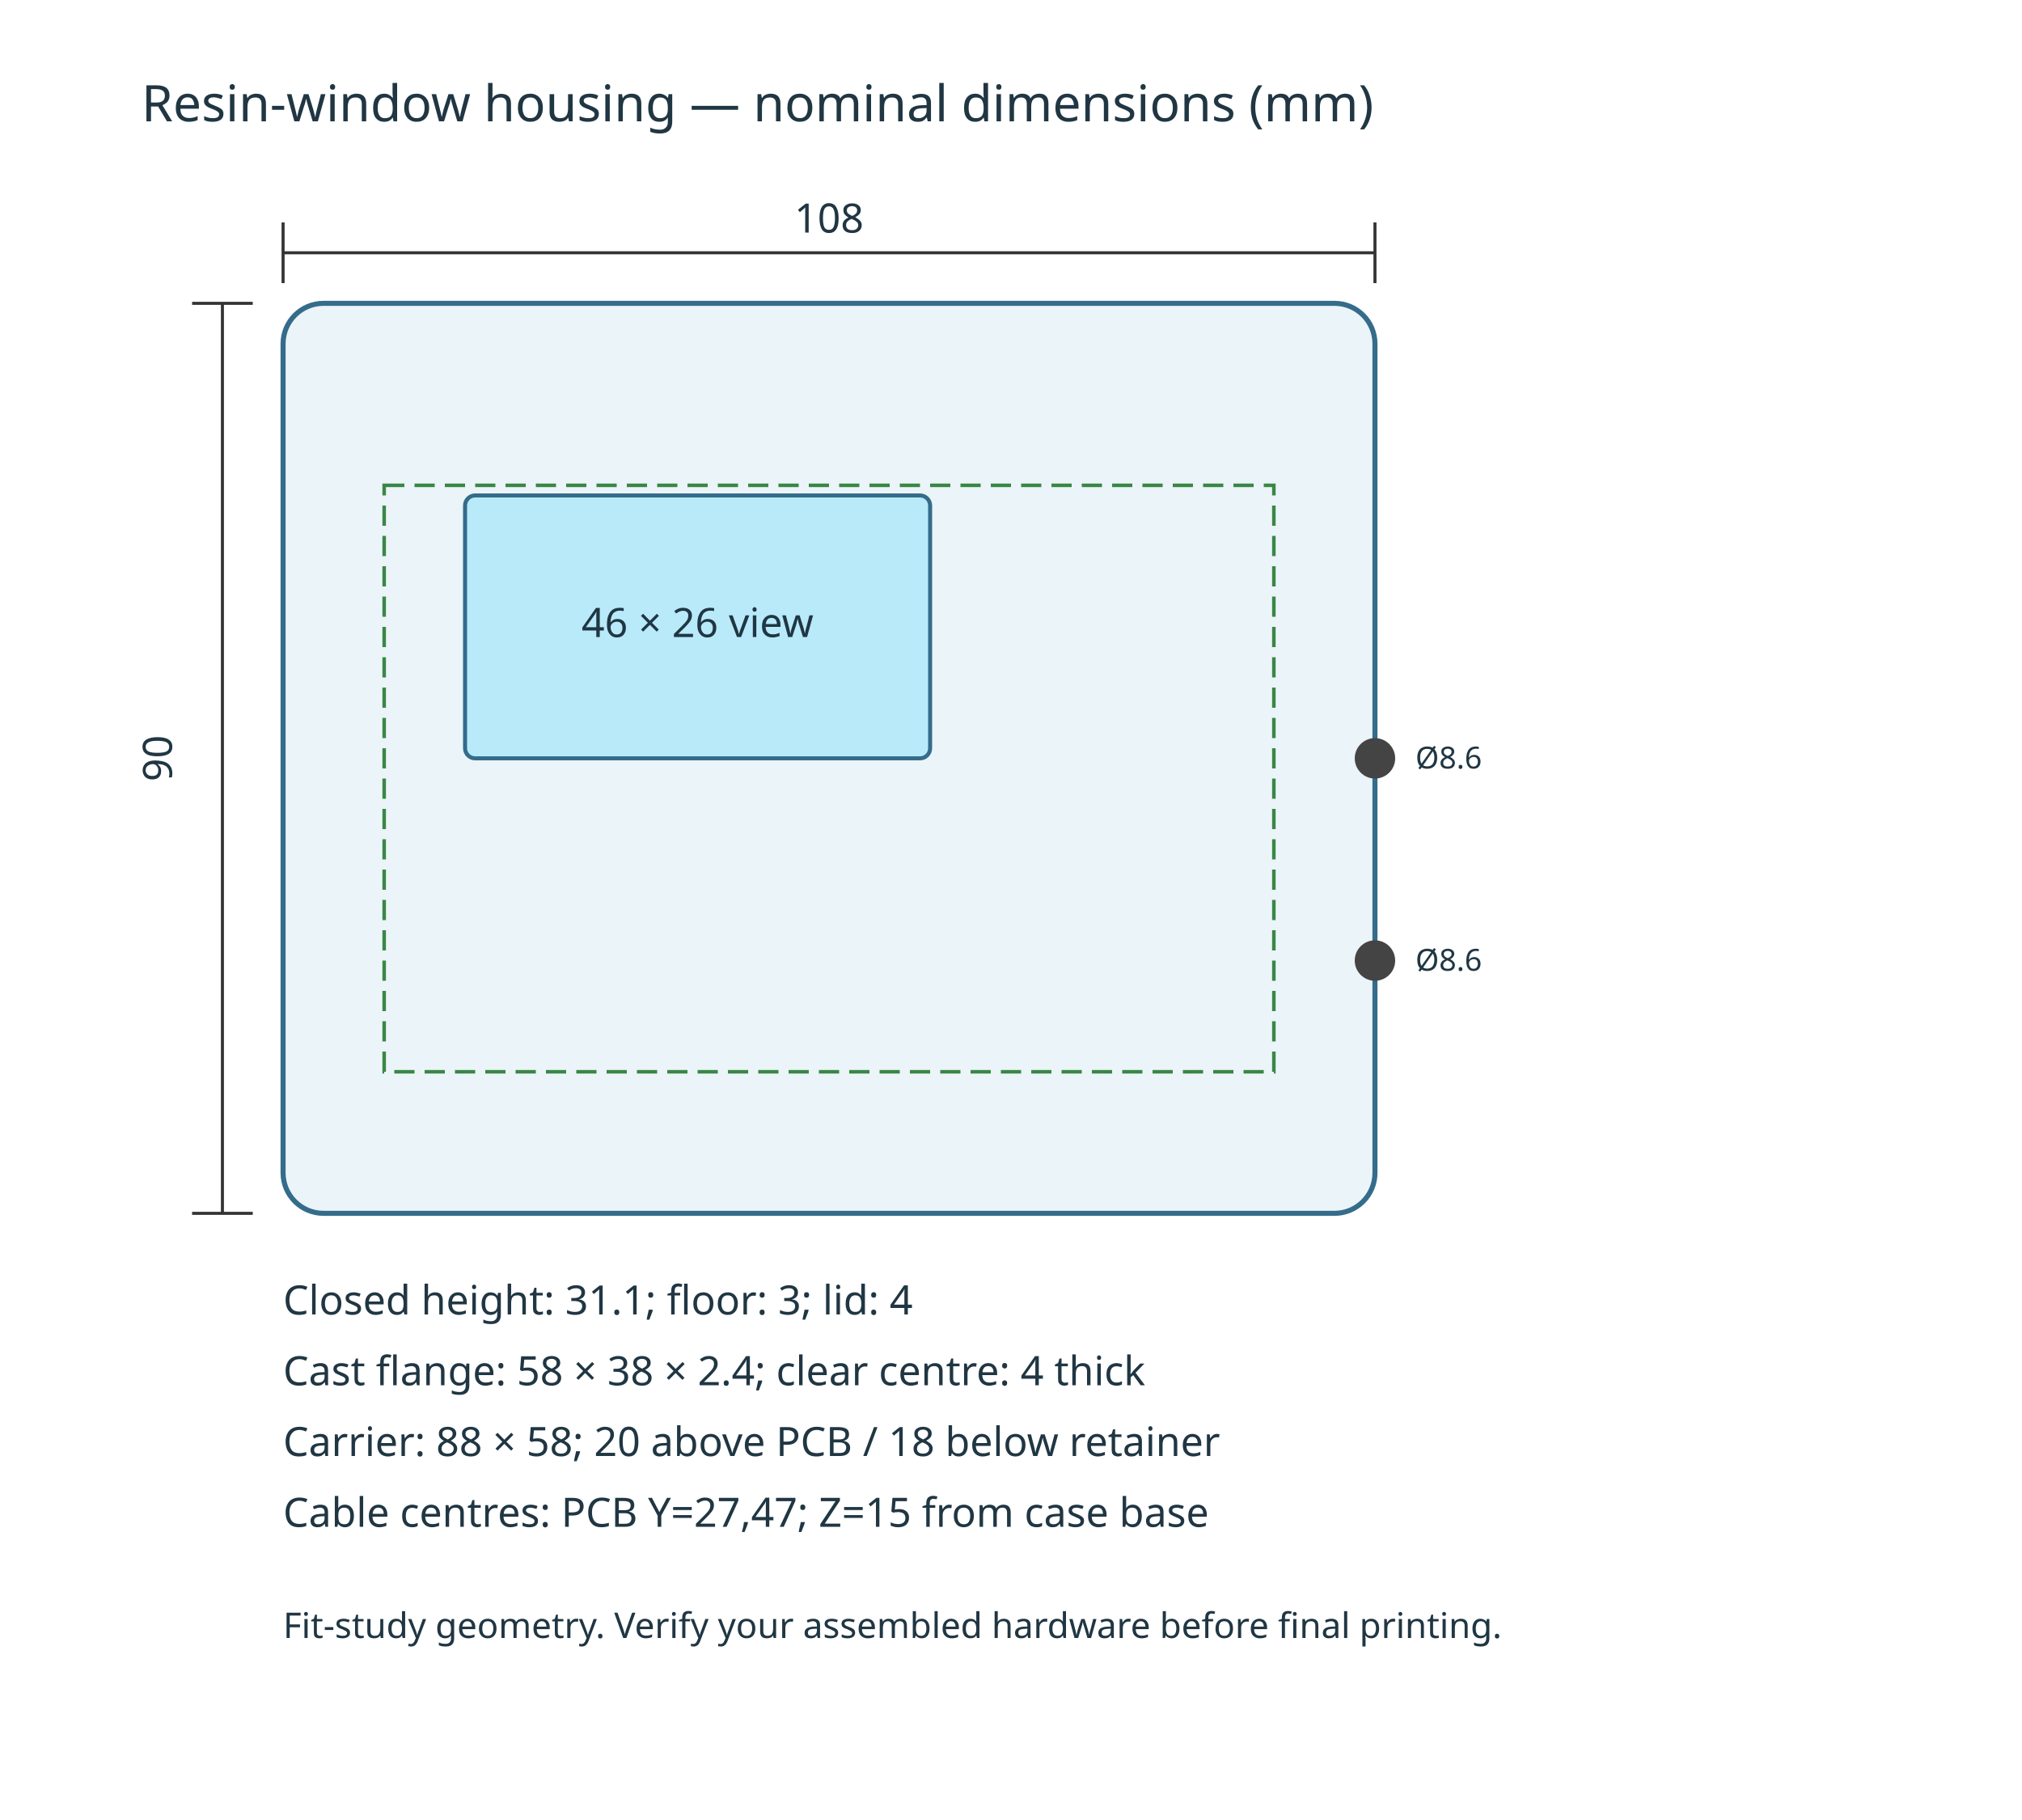
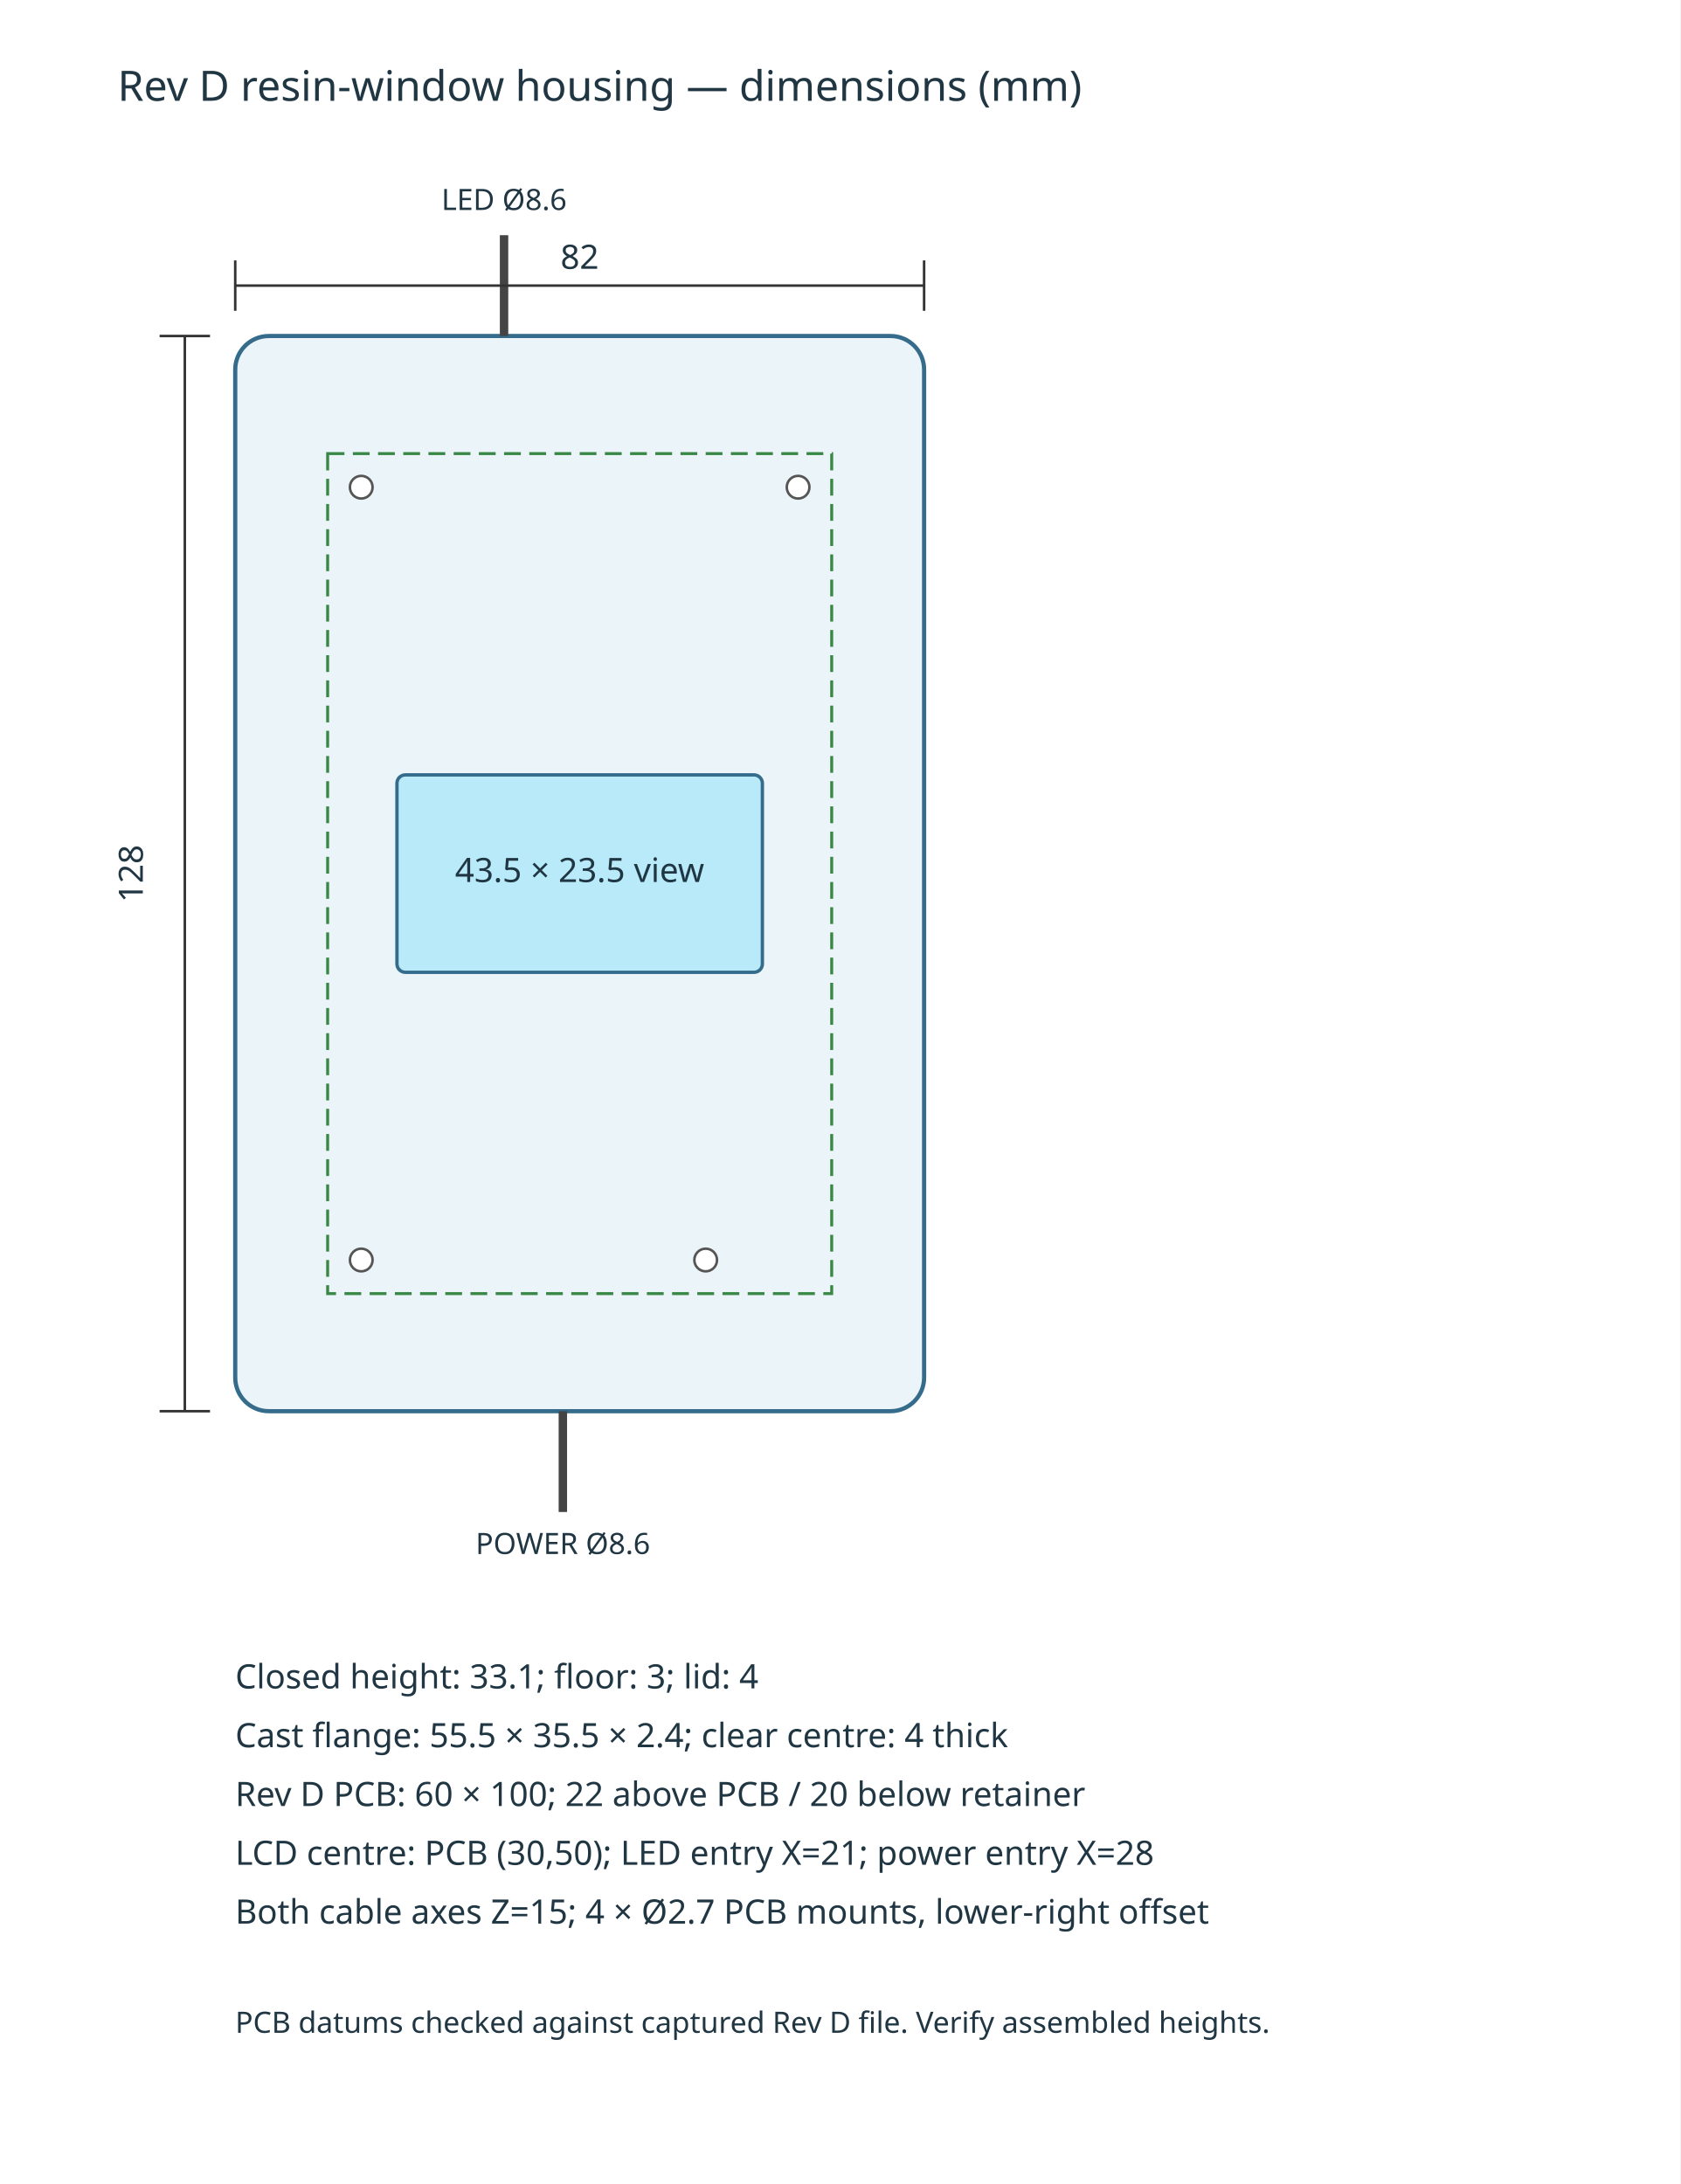
- <svg xmlns="http://www.w3.org/2000/svg" width="200mm" height="180mm" viewBox="0 0 200 180">
-   <rect width="200" height="180" fill="white" />
+ <svg xmlns="http://www.w3.org/2000/svg" width="200mm" height="260mm" viewBox="0 0 200 260">
+   <rect width="200" height="260" fill="white" />
  <g font-family="sans-serif" fill="#203643">
-     <text x="14" y="12" font-size="5">Resin-window housing — nominal dimensions (mm)</text>
-     <rect x="28" y="30" width="108.0" height="90.0" rx="4" fill="#ebf4f8" stroke="#356c8b" stroke-width="0.5" />
-     <rect x="38.0" y="48.0" width="88.0" height="58.0" fill="none" stroke="#398745" stroke-dasharray="2 1" stroke-width="0.35" />
-     <rect x="46.0" y="49.0" width="46.0" height="26.0" rx="1" fill="#b8eafa" stroke="#356c8b" stroke-width="0.4" />
-     <text x="69.0" y="63.0" text-anchor="middle" font-size="4">46 × 26 view</text>
-     <circle cx="136.0" cy="75.0" r="2" fill="#444" />
-     <text x="140.0" y="76.0" font-size="3">Ø8.6</text>
-     <circle cx="136.0" cy="95.0" r="2" fill="#444" />
-     <text x="140.0" y="96.0" font-size="3">Ø8.6</text>
-     <path d="M28 25 H136.0 M28 22 V28 M136.0 22 V28" fill="none" stroke="#333" stroke-width="0.3" />
-     <text x="82.0" y="23" text-anchor="middle" font-size="4">108</text>
-     <path d="M22 30 V120.0 M19 30 H25 M19 120.0 H25" fill="none" stroke="#333" stroke-width="0.3" />
-     <text x="17" y="75.0" text-anchor="middle" font-size="4" transform="rotate(-90 17 75.0)">90</text>
-     <text x="28" y="130" font-size="4">Closed height: 31.1; floor: 3; lid: 4</text>
-     <text x="28" y="137" font-size="4">Cast flange: 58 × 38 × 2.4; clear centre: 4 thick</text>
-     <text x="28" y="144" font-size="4">Carrier: 88 × 58; 20 above PCB / 18 below retainer</text>
-     <text x="28" y="151" font-size="4">Cable centres: PCB Y=27,47; Z=15 from case base</text>
-     <text x="28" y="162" font-size="3.5">Fit-study geometry. Verify your assembled hardware before final printing.</text>
+     <text x="14" y="12" font-size="5">Rev D resin-window housing — dimensions (mm)</text>
+     <rect x="28" y="40" width="82.0" height="128.0" rx="4" fill="#ebf4f8" stroke="#356c8b" stroke-width="0.5" />
+     <rect x="39.0" y="54.0" width="60.0" height="100.0" fill="none" stroke="#398745" stroke-dasharray="2 1" stroke-width="0.35" />
+     <rect x="47.25" y="92.25" width="43.5" height="23.5" rx="1" fill="#b8eafa" stroke="#356c8b" stroke-width="0.4" />
+     <text x="69.0" y="105.0" text-anchor="middle" font-size="4">43.5 × 23.5 view</text>
+     <path d="M60.0 40 V28" stroke="#444" stroke-width="1" />
+     <text x="60.0" y="25" text-anchor="middle" font-size="3.5">LED Ø8.6</text>
+     <path d="M67.0 168.0 V180.0" stroke="#444" stroke-width="1" />
+     <text x="67.0" y="185.0" text-anchor="middle" font-size="3.5">POWER Ø8.6</text>
+     <circle cx="43.0" cy="58.0" r="1.35" fill="white" stroke="#555" stroke-width="0.3" />
+     <circle cx="95.0" cy="58.0" r="1.35" fill="white" stroke="#555" stroke-width="0.3" />
+     <circle cx="43.0" cy="150.0" r="1.35" fill="white" stroke="#555" stroke-width="0.3" />
+     <circle cx="84.0" cy="150.0" r="1.35" fill="white" stroke="#555" stroke-width="0.3" />
+     <path d="M28 34 H110.0 M28 31 V37 M110.0 31 V37" fill="none" stroke="#333" stroke-width="0.3" />
+     <text x="69.0" y="32" text-anchor="middle" font-size="4">82</text>
+     <path d="M22 40 V168.0 M19 40 H25 M19 168.0 H25" fill="none" stroke="#333" stroke-width="0.3" />
+     <text x="17" y="104.0" text-anchor="middle" font-size="4" transform="rotate(-90 17 104.0)">128</text>
+     <text x="28" y="201" font-size="4">Closed height: 33.1; floor: 3; lid: 4</text>
+     <text x="28" y="208" font-size="4">Cast flange: 55.5 × 35.5 × 2.4; clear centre: 4 thick</text>
+     <text x="28" y="215" font-size="4">Rev D PCB: 60 × 100; 22 above PCB / 20 below retainer</text>
+     <text x="28" y="222" font-size="4">LCD centre: PCB (30,50); LED entry X=21; power entry X=28</text>
+     <text x="28" y="229" font-size="4">Both cable axes Z=15; 4 × Ø2.7 PCB mounts, lower-right offset</text>
+     <text x="28" y="242" font-size="3.5">PCB datums checked against captured Rev D file. Verify assembled heights.</text>
  </g>
</svg>
